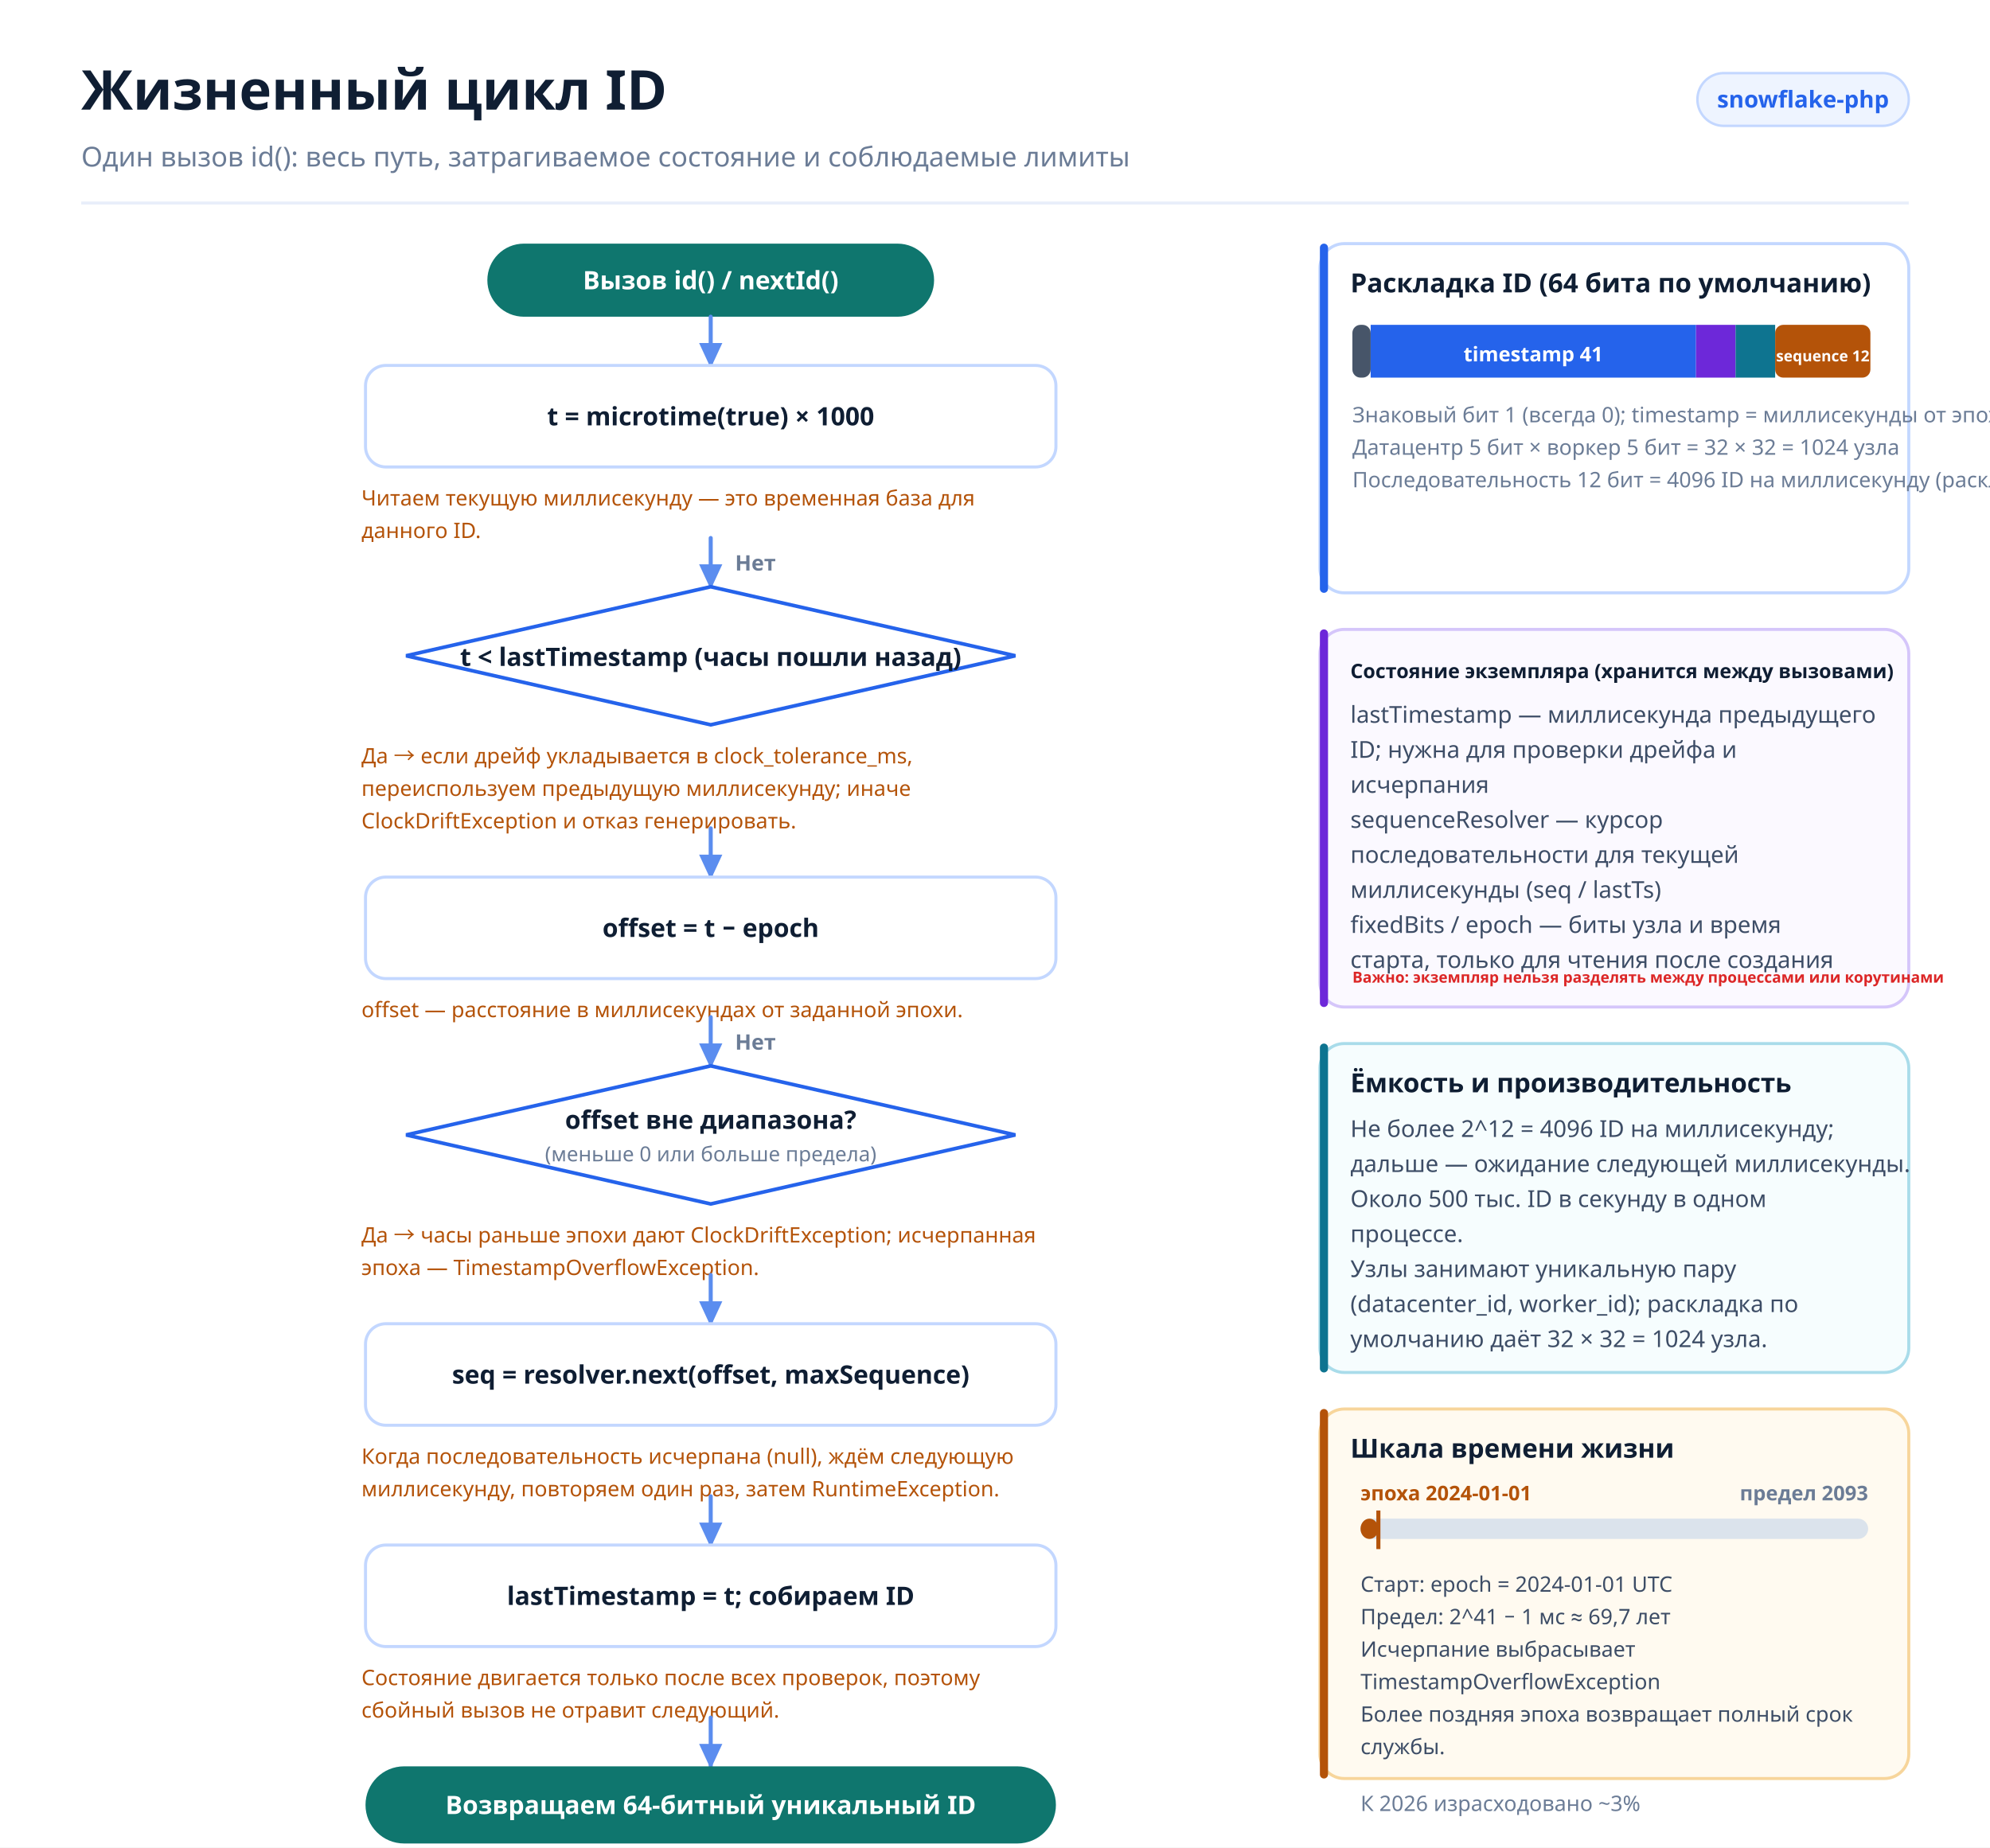
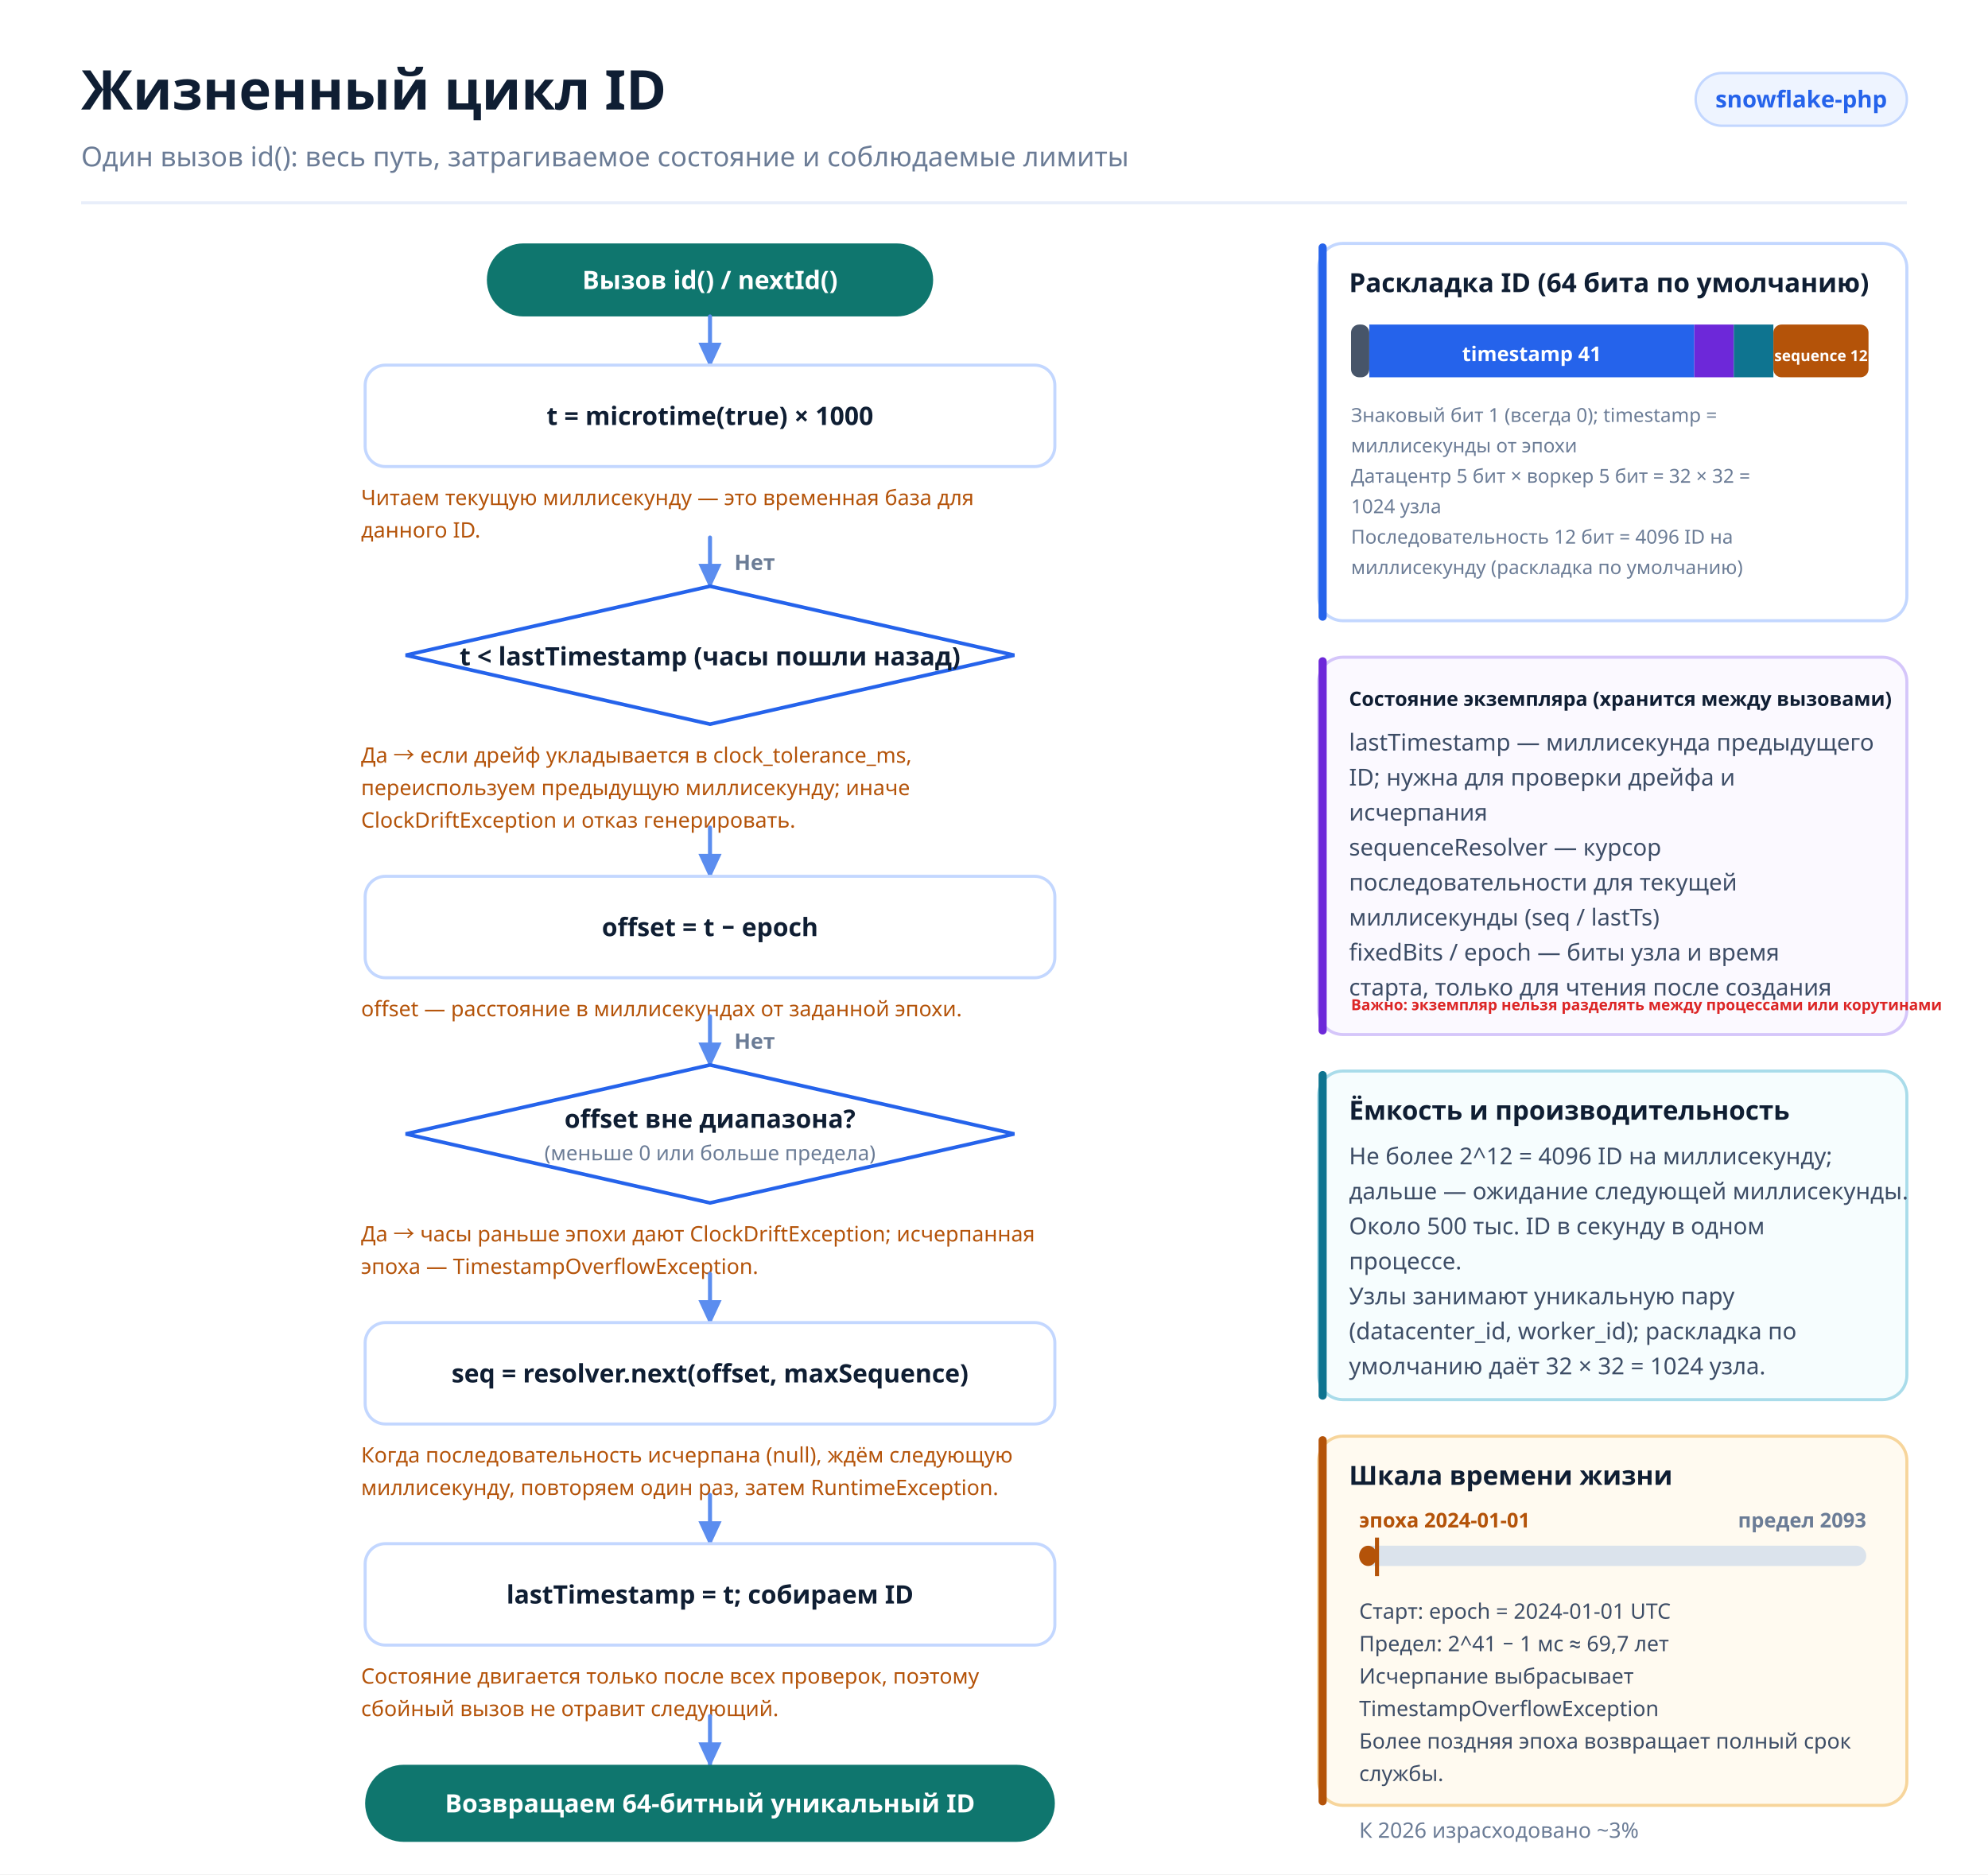
- <svg xmlns="http://www.w3.org/2000/svg" viewBox="0 0 980 910" width="980" height="910" role="img" font-family="-apple-system, BlinkMacSystemFont, 'Segoe UI', 'Noto Sans', 'PingFang SC', 'Hiragino Sans', 'Yu Gothic', 'Malgun Gothic', Roboto, 'Noto Sans CJK SC', 'Source Han Sans SC', 'Microsoft YaHei', 'Kohinoor Devanagari', 'Devanagari Sangam MN', 'Nirmala UI', 'Noto Sans Devanagari', 'Bangla MN', 'Bangla Sangam MN', 'Noto Sans Bengali', 'Geeza Pro', 'Noto Sans Arabic', Arial, sans-serif">
+ <svg xmlns="http://www.w3.org/2000/svg" viewBox="0 0 980 924" width="980" height="924" role="img" font-family="-apple-system, BlinkMacSystemFont, 'Segoe UI', 'Noto Sans', 'PingFang SC', 'Hiragino Sans', 'Yu Gothic', 'Malgun Gothic', Roboto, 'Noto Sans CJK SC', 'Source Han Sans SC', 'Microsoft YaHei', 'Kohinoor Devanagari', 'Devanagari Sangam MN', 'Nirmala UI', 'Noto Sans Devanagari', 'Bangla MN', 'Bangla Sangam MN', 'Noto Sans Bengali', 'Geeza Pro', 'Noto Sans Arabic', Arial, sans-serif">
  <defs>
    <marker id="mk-5b8def" viewBox="0 0 10 10" refX="8.5" refY="5" markerWidth="6.5" markerHeight="6.5" orient="auto">
      <path d="M0,0.6 L9.5,5 L0,9.4 z" fill="#5b8def" />
    </marker>
  </defs>
-   <rect width="980" height="910" fill="#ffffff" />
+   <rect width="980" height="924" fill="#ffffff" />
  <text x="40" y="54" font-size="27.0" fill="#0f1e33" font-weight="700">Жизненный цикл ID</text>
  <text x="40" y="82" font-size="13.5" fill="#6b7c96" font-weight="400">Один вызов id(): весь путь, затрагиваемое состояние и соблюдаемые лимиты</text>
  <line x1="40.0" y1="100.0" x2="940.0" y2="100.0" stroke="#e8eefa" stroke-width="1.5" stroke-linecap="butt" />
  <rect x="835.9" y="36.0" width="104.1" height="26.0" rx="13" fill="#eef4ff" stroke="#c3d7ff" stroke-width="1.2" />
  <text x="887.937" y="53" font-size="11.5" fill="#2563eb" font-weight="600" text-anchor="middle">snowflake-php</text>
-   <rect x="650.0" y="120.0" width="290.0" height="172.0" rx="12" fill="#fff" stroke="#c3d7ff" stroke-width="1.5" />
-   <rect x="650.0" y="120.0" width="4.0" height="172.0" rx="2" fill="#2563eb" />
+   <rect x="650.0" y="120.0" width="290.0" height="186.0" rx="12" fill="#fff" stroke="#c3d7ff" stroke-width="1.5" />
+   <rect x="650.0" y="120.0" width="4.0" height="186.0" rx="2" fill="#2563eb" />
  <text x="665" y="144" font-size="13.0" fill="#0f1e33" font-weight="700">Раскладка ID (64 бита по умолчанию)</text>
  <rect x="666.0" y="160.0" width="9.0" height="26.0" rx="4" fill="#475569" />
  <rect x="675.0" y="160.0" width="160.2" height="26.0" rx="0" fill="#2563eb" />
  <text x="755.078" y="178" font-size="10.0" fill="#fff" font-weight="600" text-anchor="middle">timestamp 41</text>
  <rect x="835.2" y="160.0" width="19.5" height="26.0" rx="0" fill="#6d28d9" />
  <rect x="854.7" y="160.0" width="19.5" height="26.0" rx="0" fill="#0e7490" />
  <rect x="874.2" y="160.0" width="46.9" height="26.0" rx="4" fill="#b45309" />
  <text x="897.656" y="178" font-size="7.5" fill="#fff" font-weight="600" text-anchor="middle">sequence 12</text>
-   <text x="666" y="208" font-size="10.5" fill="#6b7c96" font-weight="400">Знаковый бит 1 (всегда 0); timestamp = миллисекунды от эпохи</text>
-   <text x="666" y="224" font-size="10.5" fill="#6b7c96" font-weight="400">Датацентр 5 бит × воркер 5 бит = 32 × 32 = 1024 узла</text>
-   <text x="666" y="240" font-size="10.5" fill="#6b7c96" font-weight="400">Последовательность 12 бит = 4096 ID на миллисекунду (раскладка по умолчанию)</text>
-   <rect x="650.0" y="310.0" width="290.0" height="186.0" rx="12" fill="#fbf9ff" stroke="#d5c6fa" stroke-width="1.5" />
-   <rect x="650.0" y="310.0" width="4.0" height="186.0" rx="2" fill="#6d28d9" />
-   <text x="665" y="334" font-size="9.8" fill="#0f1e33" font-weight="700">Состояние экземпляра (хранится между вызовами)</text>
-   <text x="665" y="356.0" font-size="11.5" fill="#3d4d66" font-weight="400">lastTimestamp — миллисекунда предыдущего</text>
-   <text x="665" y="373.25" font-size="11.5" fill="#3d4d66" font-weight="400">ID; нужна для проверки дрейфа и</text>
-   <text x="665" y="390.5" font-size="11.5" fill="#3d4d66" font-weight="400">исчерпания</text>
-   <text x="665" y="407.75" font-size="11.5" fill="#3d4d66" font-weight="400">sequenceResolver — курсор</text>
-   <text x="665" y="425.0" font-size="11.5" fill="#3d4d66" font-weight="400">последовательности для текущей</text>
-   <text x="665" y="442.25" font-size="11.5" fill="#3d4d66" font-weight="400">миллисекунды (seq / lastTs)</text>
-   <text x="665" y="459.5" font-size="11.5" fill="#3d4d66" font-weight="400">fixedBits / epoch — биты узла и время</text>
-   <text x="665" y="476.75" font-size="11.5" fill="#3d4d66" font-weight="400">старта, только для чтения после создания</text>
-   <text x="666" y="484" font-size="7.5" fill="#dc2626" font-weight="600">Важно: экземпляр нельзя разделять между процессами или корутинами</text>
-   <rect x="650.0" y="514.0" width="290.0" height="162.0" rx="12" fill="#f6fdfe" stroke="#a9dcea" stroke-width="1.5" />
-   <rect x="650.0" y="514.0" width="4.0" height="162.0" rx="2" fill="#0e7490" />
-   <text x="665" y="538" font-size="13.0" fill="#0f1e33" font-weight="700">Ёмкость и производительность</text>
-   <text x="665" y="560.0" font-size="11.5" fill="#3d4d66" font-weight="400">Не более 2^12 = 4096 ID на миллисекунду;</text>
-   <text x="665" y="577.25" font-size="11.5" fill="#3d4d66" font-weight="400">дальше — ожидание следующей миллисекунды.</text>
-   <text x="665" y="594.5" font-size="11.5" fill="#3d4d66" font-weight="400">Около 500 тыс. ID в секунду в одном</text>
-   <text x="665" y="611.75" font-size="11.5" fill="#3d4d66" font-weight="400">процессе.</text>
-   <text x="665" y="629.0" font-size="11.5" fill="#3d4d66" font-weight="400">Узлы занимают уникальную пару</text>
-   <text x="665" y="646.25" font-size="11.5" fill="#3d4d66" font-weight="400">(datacenter_id, worker_id); раскладка по</text>
-   <text x="665" y="663.5" font-size="11.5" fill="#3d4d66" font-weight="400">умолчанию даёт 32 × 32 = 1024 узла.</text>
-   <rect x="650.0" y="694.0" width="290.0" height="182.0" rx="12" fill="#fffaf0" stroke="#f7d59b" stroke-width="1.5" />
-   <rect x="650.0" y="694.0" width="4.0" height="182.0" rx="2" fill="#b45309" />
-   <text x="665" y="718" font-size="13.0" fill="#0f1e33" font-weight="700">Шкала времени жизни</text>
-   <rect x="670.0" y="748.0" width="250.0" height="10.0" rx="5" fill="#dbe3ec" />
-   <rect x="670.0" y="748.0" width="8.8" height="10.0" rx="5" fill="#b45309" />
-   <line x1="678.8" y1="744.0" x2="678.8" y2="763.0" stroke="#b45309" stroke-width="2" stroke-linecap="butt" />
-   <text x="670" y="739" font-size="10.0" fill="#b45309" font-weight="600">эпоха 2024-01-01</text>
-   <text x="920" y="739" font-size="10.0" fill="#6b7c96" font-weight="600" text-anchor="end">предел 2093</text>
-   <text x="670" y="784" font-size="10.5" fill="#3d4d66" font-weight="400">Старт: epoch = 2024-01-01 UTC</text>
-   <text x="670" y="800" font-size="10.5" fill="#3d4d66" font-weight="400">Предел: 2^41 − 1 мс ≈ 69,7 лет</text>
-   <text x="670" y="816" font-size="10.5" fill="#3d4d66" font-weight="400">Исчерпание выбрасывает</text>
-   <text x="670" y="832" font-size="10.5" fill="#3d4d66" font-weight="400">TimestampOverflowException</text>
-   <text x="670" y="848" font-size="10.5" fill="#3d4d66" font-weight="400">Более поздняя эпоха возвращает полный срок</text>
-   <text x="670" y="864" font-size="10.5" fill="#3d4d66" font-weight="400">службы.</text>
-   <text x="670" y="892" font-size="10.5" fill="#3d4d66" text-anchor="start">
+   <text x="666" y="208" font-size="9.5" fill="#6b7c96" font-weight="400">Знаковый бит 1 (всегда 0); timestamp =</text>
+   <text x="666" y="223" font-size="9.5" fill="#6b7c96" font-weight="400">миллисекунды от эпохи</text>
+   <text x="666" y="238" font-size="9.5" fill="#6b7c96" font-weight="400">Датацентр 5 бит × воркер 5 бит = 32 × 32 =</text>
+   <text x="666" y="253" font-size="9.5" fill="#6b7c96" font-weight="400">1024 узла</text>
+   <text x="666" y="268" font-size="9.5" fill="#6b7c96" font-weight="400">Последовательность 12 бит = 4096 ID на</text>
+   <text x="666" y="283" font-size="9.5" fill="#6b7c96" font-weight="400">миллисекунду (раскладка по умолчанию)</text>
+   <rect x="650.0" y="324.0" width="290.0" height="186.0" rx="12" fill="#fbf9ff" stroke="#d5c6fa" stroke-width="1.5" />
+   <rect x="650.0" y="324.0" width="4.0" height="186.0" rx="2" fill="#6d28d9" />
+   <text x="665" y="348" font-size="9.8" fill="#0f1e33" font-weight="700">Состояние экземпляра (хранится между вызовами)</text>
+   <text x="665" y="370.0" font-size="11.5" fill="#3d4d66" font-weight="400">lastTimestamp — миллисекунда предыдущего</text>
+   <text x="665" y="387.25" font-size="11.5" fill="#3d4d66" font-weight="400">ID; нужна для проверки дрейфа и</text>
+   <text x="665" y="404.5" font-size="11.5" fill="#3d4d66" font-weight="400">исчерпания</text>
+   <text x="665" y="421.75" font-size="11.5" fill="#3d4d66" font-weight="400">sequenceResolver — курсор</text>
+   <text x="665" y="439.0" font-size="11.5" fill="#3d4d66" font-weight="400">последовательности для текущей</text>
+   <text x="665" y="456.25" font-size="11.5" fill="#3d4d66" font-weight="400">миллисекунды (seq / lastTs)</text>
+   <text x="665" y="473.5" font-size="11.5" fill="#3d4d66" font-weight="400">fixedBits / epoch — биты узла и время</text>
+   <text x="665" y="490.75" font-size="11.5" fill="#3d4d66" font-weight="400">старта, только для чтения после создания</text>
+   <text x="666" y="498" font-size="7.5" fill="#dc2626" font-weight="600">Важно: экземпляр нельзя разделять между процессами или корутинами</text>
+   <rect x="650.0" y="528.0" width="290.0" height="162.0" rx="12" fill="#f6fdfe" stroke="#a9dcea" stroke-width="1.5" />
+   <rect x="650.0" y="528.0" width="4.0" height="162.0" rx="2" fill="#0e7490" />
+   <text x="665" y="552" font-size="13.0" fill="#0f1e33" font-weight="700">Ёмкость и производительность</text>
+   <text x="665" y="574.0" font-size="11.5" fill="#3d4d66" font-weight="400">Не более 2^12 = 4096 ID на миллисекунду;</text>
+   <text x="665" y="591.25" font-size="11.5" fill="#3d4d66" font-weight="400">дальше — ожидание следующей миллисекунды.</text>
+   <text x="665" y="608.5" font-size="11.5" fill="#3d4d66" font-weight="400">Около 500 тыс. ID в секунду в одном</text>
+   <text x="665" y="625.75" font-size="11.5" fill="#3d4d66" font-weight="400">процессе.</text>
+   <text x="665" y="643.0" font-size="11.5" fill="#3d4d66" font-weight="400">Узлы занимают уникальную пару</text>
+   <text x="665" y="660.25" font-size="11.5" fill="#3d4d66" font-weight="400">(datacenter_id, worker_id); раскладка по</text>
+   <text x="665" y="677.5" font-size="11.5" fill="#3d4d66" font-weight="400">умолчанию даёт 32 × 32 = 1024 узла.</text>
+   <rect x="650.0" y="708.0" width="290.0" height="182.0" rx="12" fill="#fffaf0" stroke="#f7d59b" stroke-width="1.5" />
+   <rect x="650.0" y="708.0" width="4.0" height="182.0" rx="2" fill="#b45309" />
+   <text x="665" y="732" font-size="13.0" fill="#0f1e33" font-weight="700">Шкала времени жизни</text>
+   <rect x="670.0" y="762.0" width="250.0" height="10.0" rx="5" fill="#dbe3ec" />
+   <rect x="670.0" y="762.0" width="8.8" height="10.0" rx="5" fill="#b45309" />
+   <line x1="678.8" y1="758.0" x2="678.8" y2="777.0" stroke="#b45309" stroke-width="2" stroke-linecap="butt" />
+   <text x="670" y="753" font-size="10.0" fill="#b45309" font-weight="600">эпоха 2024-01-01</text>
+   <text x="920" y="753" font-size="10.0" fill="#6b7c96" font-weight="600" text-anchor="end">предел 2093</text>
+   <text x="670" y="798" font-size="10.5" fill="#3d4d66" font-weight="400">Старт: epoch = 2024-01-01 UTC</text>
+   <text x="670" y="814" font-size="10.5" fill="#3d4d66" font-weight="400">Предел: 2^41 − 1 мс ≈ 69,7 лет</text>
+   <text x="670" y="830" font-size="10.5" fill="#3d4d66" font-weight="400">Исчерпание выбрасывает</text>
+   <text x="670" y="846" font-size="10.5" fill="#3d4d66" font-weight="400">TimestampOverflowException</text>
+   <text x="670" y="862" font-size="10.5" fill="#3d4d66" font-weight="400">Более поздняя эпоха возвращает полный срок</text>
+   <text x="670" y="878" font-size="10.5" fill="#3d4d66" font-weight="400">службы.</text>
+   <text x="670" y="906" font-size="10.5" fill="#3d4d66" text-anchor="start">
    <tspan fill="#6b7c96" font-weight="400">К 2026 израсходовано ~3%</tspan>
  </text>
  <rect x="240.0" y="120.0" width="220.0" height="36.0" rx="18.0" fill="#0f766e" />
  <text x="350.0" y="142.5" font-size="12.5" fill="#fff" font-weight="600" text-anchor="middle">Вызов id() / nextId()</text>
  <path d="M350.0,156.0 L350.0,180.0" fill="none" stroke="#5b8def" stroke-width="2" stroke-linecap="round" marker-end="url(#mk-5b8def)" />
  <rect x="180.0" y="180.0" width="340.0" height="50.0" rx="10" fill="#fff" stroke="#c3d7ff" stroke-width="1.5" />
  <text x="350" y="209.5" font-size="12.5" fill="#0f1e33" font-weight="600" text-anchor="middle">t = microtime(true) × 1000</text>
  <text x="178" y="249" font-size="10.5" fill="#b45309" font-weight="400">Читаем текущую миллисекунду — это временная база для</text>
  <text x="178" y="265" font-size="10.5" fill="#b45309" font-weight="400">данного ID.</text>
  <path d="M350.0,265.0 L350.0,289.0" fill="none" stroke="#5b8def" stroke-width="2" stroke-linecap="round" marker-end="url(#mk-5b8def)" />
  <text x="362" y="281.0" font-size="10.5" fill="#6b7c96" font-weight="600">Нет</text>
  <polygon points="350,289.0 500.0,323.0 350,357.0 200.0,323.0" fill="#fff" stroke="#2563eb" stroke-width="1.8" />
  <text x="350" y="328.0" font-size="12.5" fill="#0f1e33" font-weight="600" text-anchor="middle">t &lt; lastTimestamp (часы пошли назад)</text>
  <text x="178" y="376" font-size="10.5" fill="#b45309" font-weight="400">Да → если дрейф укладывается в clock_tolerance_ms,</text>
  <text x="178" y="392" font-size="10.5" fill="#b45309" font-weight="400">переиспользуем предыдущую миллисекунду; иначе</text>
  <text x="178" y="408" font-size="10.5" fill="#b45309" font-weight="400">ClockDriftException и отказ генерировать.</text>
  <path d="M350.0,408.0 L350.0,432.0" fill="none" stroke="#5b8def" stroke-width="2" stroke-linecap="round" marker-end="url(#mk-5b8def)" />
  <rect x="180.0" y="432.0" width="340.0" height="50.0" rx="10" fill="#fff" stroke="#c3d7ff" stroke-width="1.5" />
  <text x="350" y="461.5" font-size="12.5" fill="#0f1e33" font-weight="600" text-anchor="middle">offset = t − epoch</text>
  <text x="178" y="501" font-size="10.5" fill="#b45309" font-weight="400">offset — расстояние в миллисекундах от заданной эпохи.</text>
  <path d="M350.0,501.0 L350.0,525.0" fill="none" stroke="#5b8def" stroke-width="2" stroke-linecap="round" marker-end="url(#mk-5b8def)" />
  <text x="362" y="517.0" font-size="10.5" fill="#6b7c96" font-weight="600">Нет</text>
  <polygon points="350,525.0 500.0,559.0 350,593.0 200.0,559.0" fill="#fff" stroke="#2563eb" stroke-width="1.8" />
  <text x="350" y="556.0" font-size="12.5" fill="#0f1e33" font-weight="600" text-anchor="middle">offset вне диапазона?</text>
  <text x="350" y="572.0" font-size="10.2" fill="#6b7c96" font-weight="400" text-anchor="middle">(меньше 0 или больше предела)</text>
  <text x="178" y="612" font-size="10.5" fill="#b45309" font-weight="400">Да → часы раньше эпохи дают ClockDriftException; исчерпанная</text>
  <text x="178" y="628" font-size="10.5" fill="#b45309" font-weight="400">эпоха — TimestampOverflowException.</text>
  <path d="M350.0,628.0 L350.0,652.0" fill="none" stroke="#5b8def" stroke-width="2" stroke-linecap="round" marker-end="url(#mk-5b8def)" />
  <rect x="180.0" y="652.0" width="340.0" height="50.0" rx="10" fill="#fff" stroke="#c3d7ff" stroke-width="1.5" />
  <text x="350" y="681.5" font-size="12.5" fill="#0f1e33" font-weight="600" text-anchor="middle">seq = resolver.next(offset, maxSequence)</text>
  <text x="178" y="721" font-size="10.5" fill="#b45309" font-weight="400">Когда последовательность исчерпана (null), ждём следующую</text>
  <text x="178" y="737" font-size="10.5" fill="#b45309" font-weight="400">миллисекунду, повторяем один раз, затем RuntimeException.</text>
  <path d="M350.0,737.0 L350.0,761.0" fill="none" stroke="#5b8def" stroke-width="2" stroke-linecap="round" marker-end="url(#mk-5b8def)" />
  <rect x="180.0" y="761.0" width="340.0" height="50.0" rx="10" fill="#fff" stroke="#c3d7ff" stroke-width="1.5" />
  <text x="350" y="790.5" font-size="12.5" fill="#0f1e33" font-weight="600" text-anchor="middle">lastTimestamp = t; собираем ID</text>
  <text x="178" y="830" font-size="10.5" fill="#b45309" font-weight="400">Состояние двигается только после всех проверок, поэтому</text>
  <text x="178" y="846" font-size="10.5" fill="#b45309" font-weight="400">сбойный вызов не отравит следующий.</text>
  <path d="M350.0,846.0 L350.0,870.0" fill="none" stroke="#5b8def" stroke-width="2" stroke-linecap="round" marker-end="url(#mk-5b8def)" />
  <rect x="180.0" y="870.0" width="340.0" height="38.0" rx="19.0" fill="#0f766e" />
  <text x="350.0" y="893.5" font-size="12.5" fill="#fff" font-weight="600" text-anchor="middle">Возвращаем 64-битный уникальный ID</text>
</svg>
